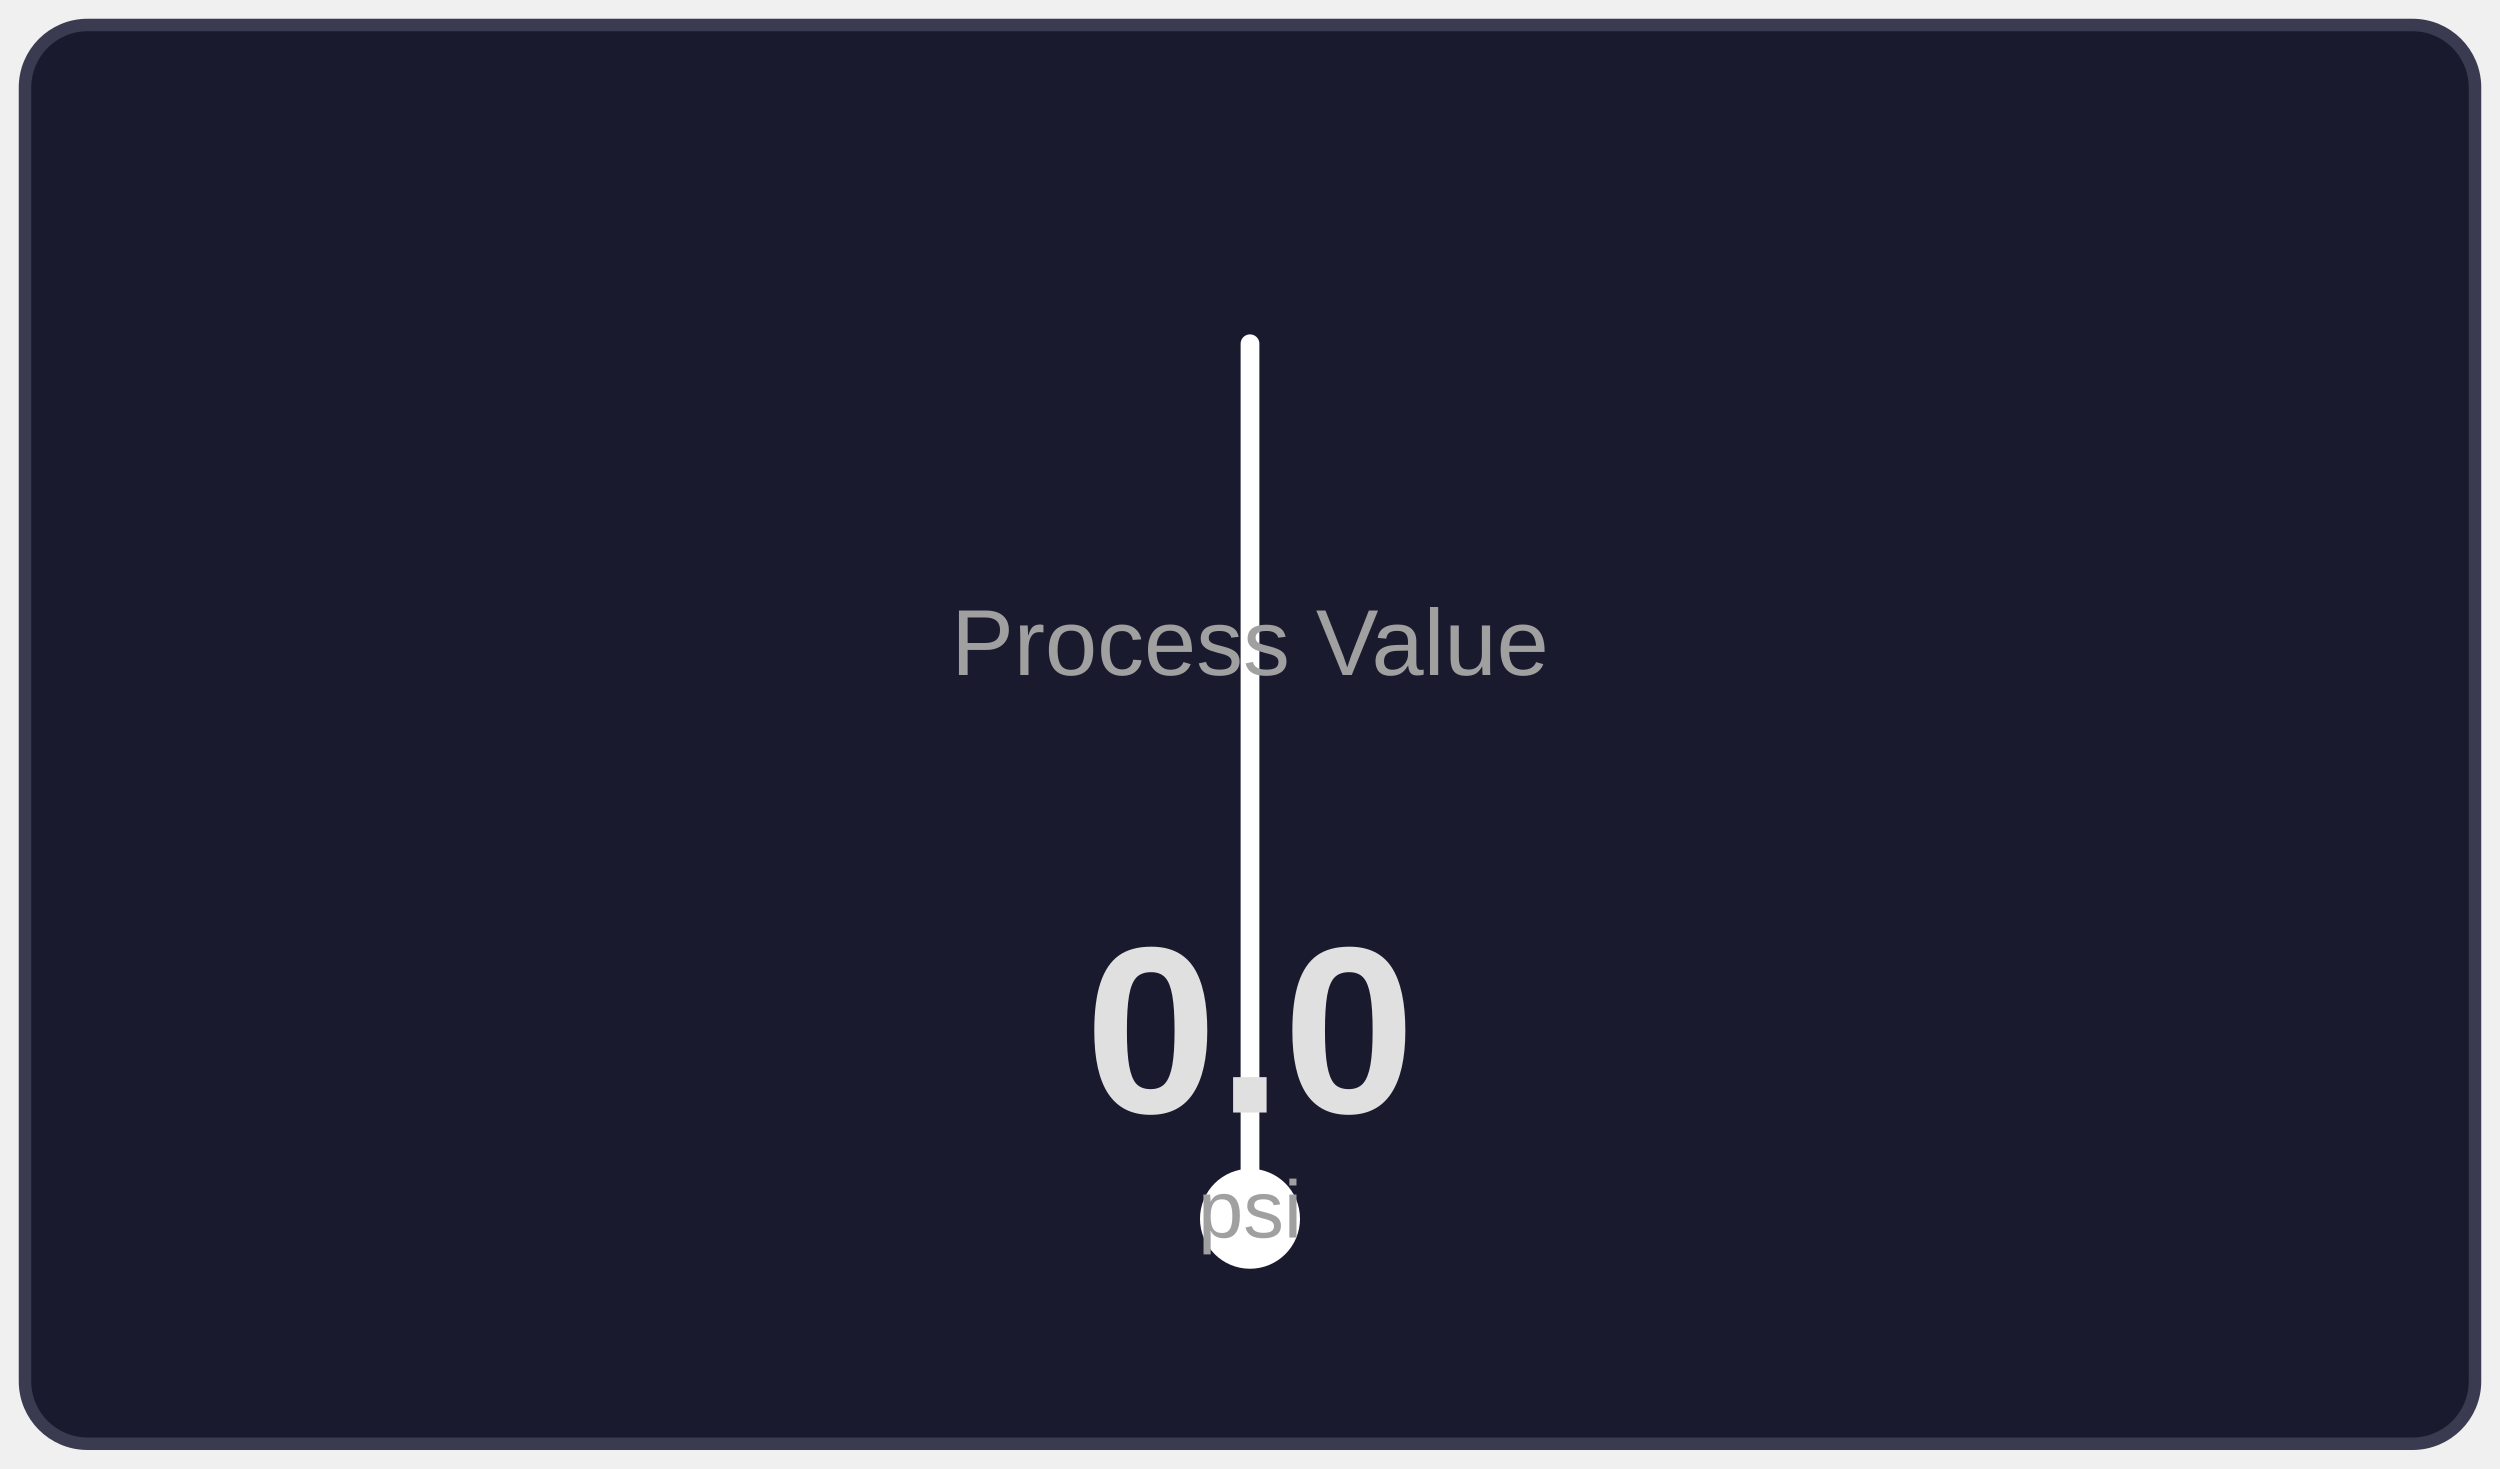
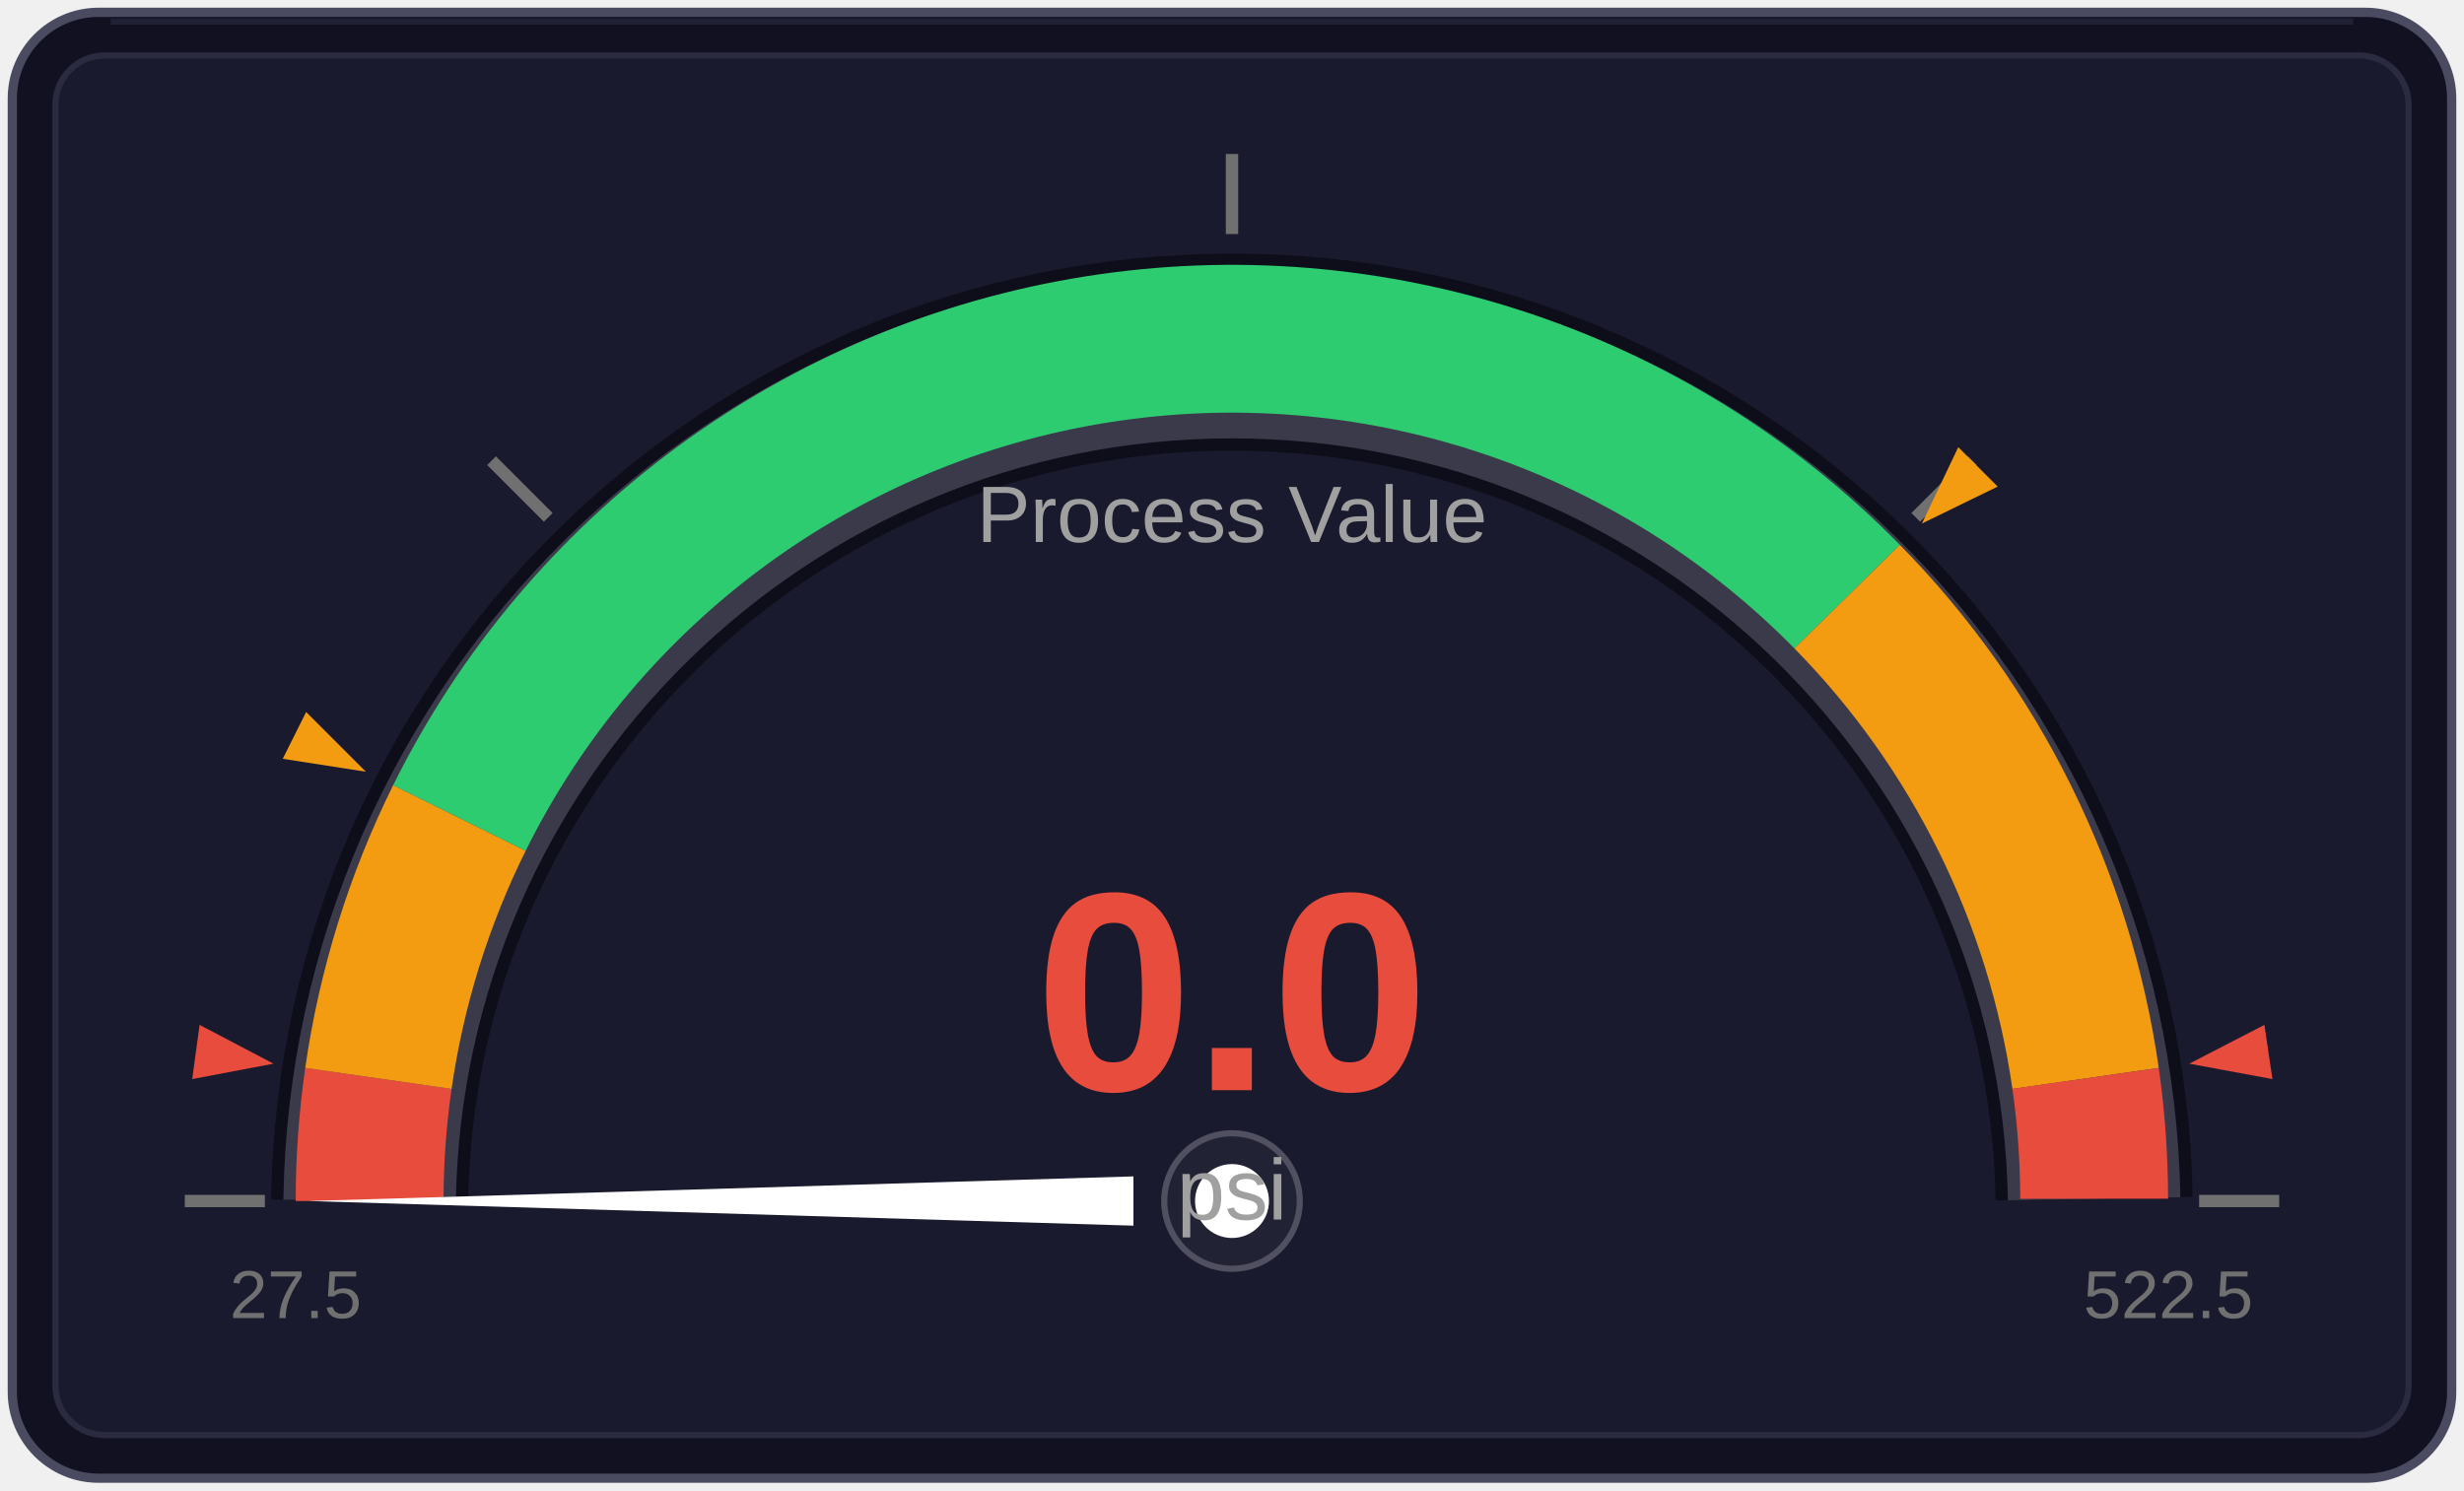
- <svg xmlns="http://www.w3.org/2000/svg" viewBox="0 0 400 235" width="100%" height="100%" preserveAspectRatio="xMidYMid meet">
-   <rect id="gaugeFace" x="4" y="4" width="392" height="227" rx="10" ry="10" fill="#1a1a2e" stroke="#3a3a50" stroke-width="2" />
-   <path id="bgArc" fill="none" stroke="#3a3a4a" stroke-width="24" stroke-linecap="butt" />
-   <path id="zoneLowSD" fill="none" stroke-width="20" stroke-linecap="butt" />
-   <path id="zoneLowAlm" fill="none" stroke-width="20" stroke-linecap="butt" />
-   <path id="zoneNormal" fill="none" stroke-width="20" stroke-linecap="butt" />
-   <path id="zoneHighAlm" fill="none" stroke-width="20" stroke-linecap="butt" />
-   <path id="zoneHighSD" fill="none" stroke-width="20" stroke-linecap="butt" />
-   <g id="tickGroup" />
-   <line id="pointer" x1="200" y1="195" x2="200" y2="55" stroke="#ffffff" stroke-width="3" stroke-linecap="round" />
-   <circle id="pointerHub" cx="200" cy="195" r="8" fill="#ffffff" />
-   <text id="labelText" x="200" y="108" text-anchor="middle" font-family="Arial,Helvetica,sans-serif" font-size="15" fill="#a0a0a0">Process Value</text>
-   <text id="valueText" x="200" y="178" text-anchor="middle" font-family="Arial,Helvetica,sans-serif" font-size="38" font-weight="bold" fill="#e0e0e0">0.0</text>
-   <text id="unitText" x="200" y="198" text-anchor="middle" font-family="Arial,Helvetica,sans-serif" font-size="13" fill="#a0a0a0">psi</text>
-   <text id="minText" x="52" y="212" text-anchor="middle" font-family="Arial,Helvetica,sans-serif" font-size="11" fill="#707070" />
-   <text id="maxText" x="348" y="212" text-anchor="middle" font-family="Arial,Helvetica,sans-serif" font-size="11" fill="#707070" />
+ <svg xmlns="http://www.w3.org/2000/svg" viewBox="0 0 400 242" width="100%" height="100%" preserveAspectRatio="xMidYMid meet">
+   <style>
+   @keyframes sdPulse {
+     0%, 100% { opacity: 1; }
+     50% { opacity: 0.55; }
+   }
+   .sd-pulse { animation: sdPulse 2.5s ease-in-out infinite; }
+ </style>
+   <rect id="gaugeBezel" x="2" y="2" width="396" height="238" rx="14" ry="14" fill="#111122" stroke="#4a4a60" stroke-width="1.5" />
+   <line x1="18" y1="3.5" x2="382" y2="3.5" stroke="#3a3a55" stroke-width="1" opacity="0.4" />
+   <rect id="gaugeFace" x="9" y="9" width="382" height="224" rx="8" ry="8" fill="#1a1a2e" stroke="#2a2a40" stroke-width="1" />
+   <path id="shadowArc" fill="none" stroke="#0e0e1a" stroke-width="32" stroke-linecap="butt" d="M 60.00 195.00 A 140 140 0 0 1 339.96 194.63" />
+   <path id="bgArc" fill="none" stroke="#3a3a4a" stroke-width="28" stroke-linecap="butt" d="M 60.00 195.00 A 140 140 0 0 1 339.96 194.63" />
+   <path id="zoneLowSD" fill="none" stroke="#e74c3c" stroke-width="24" stroke-linecap="butt" d="M 60.00 195.00 A 140 140 0 0 1 61.43 175.09" />
+   <path id="zoneLowAlm" fill="none" stroke="#f39c12" stroke-width="24" stroke-linecap="butt" d="M 61.43 175.09 A 140 140 0 0 1 74.58 132.81" />
+   <path id="zoneNormal" fill="none" stroke="#2ecc71" stroke-width="24" stroke-linecap="butt" d="M 74.58 132.81 A 140 140 0 0 1 299.86 96.87" />
+   <path id="zoneHighAlm" fill="none" stroke="#f39c12" stroke-width="24" stroke-linecap="butt" d="M 299.86 96.87 A 140 140 0 0 1 338.57 175.09" />
+   <path id="zoneHighSD" fill="none" stroke="#e74c3c" stroke-width="24" stroke-linecap="butt" d="M 338.57 175.09 A 140 140 0 0 1 339.96 194.63" />
+   <g id="tickGroup">
+     <line x1="43" y1="195" x2="30" y2="195" stroke="#707070" stroke-width="2" />
+     <line x1="89.0" y1="84.0" x2="79.8" y2="74.8" stroke="#707070" stroke-width="2" />
+     <line x1="200" y1="38" x2="200" y2="25" stroke="#707070" stroke-width="2" />
+     <line x1="311.0" y1="84.0" x2="320.2" y2="74.8" stroke="#707070" stroke-width="2" />
+     <line x1="357" y1="195" x2="370" y2="195" stroke="#707070" stroke-width="2" />
+   </g>
+   <g id="markerGroup">
+     <polygon id="markerLowSD" fill="#e74c3c" points="44.4,172.7 31.2,175.2 32.4,166.4" />
+     <polygon id="markerLowAlm" fill="#f39c12" points="59.4,125.3 45.9,123.2 49.7,115.6" />
+     <polygon id="markerHighAlm" fill="#f39c12" points="312.0,85.0 317.9,72.6 324.3,79.0" />
+     <polygon id="markerHighSD" fill="#e74c3c" points="355.4,172.7 367.6,166.4 368.9,175.2" />
+   </g>
+   <circle id="pointerHubOuter" cx="200" cy="195" r="11" fill="#222235" stroke="#505060" stroke-width="1" />
+   <polygon id="pointer" fill="#ffffff" points="184,199 50,195 184,191" />
+   <circle id="pointerHub" cx="200" cy="195" r="6" fill="#ffffff" />
+   <text id="labelText" x="200" y="88" text-anchor="middle" font-family="Arial,Helvetica,sans-serif" font-size="13" fill="#a0a0a0">Process Value</text>
+   <text id="valueText" x="200" y="177" text-anchor="middle" class="sd-pulse" font-family="Arial,Helvetica,sans-serif" font-size="46" font-weight="bold" fill="#e74c3c">0.0</text>
+   <text id="unitText" x="200" y="198" text-anchor="middle" font-family="Arial,Helvetica,sans-serif" font-size="14" fill="#a0a0a0">psi</text>
+   <text id="rateText" x="262" y="170" text-anchor="start" font-family="Arial,Helvetica,sans-serif" font-size="16" fill="#707070" />
+   <text id="minText" x="48" y="214" text-anchor="middle" font-family="Arial,Helvetica,sans-serif" font-size="11" fill="#707070">27.5</text>
+   <text id="maxText" x="352" y="214" text-anchor="middle" font-family="Arial,Helvetica,sans-serif" font-size="11" fill="#707070">522.5</text>
</svg>
